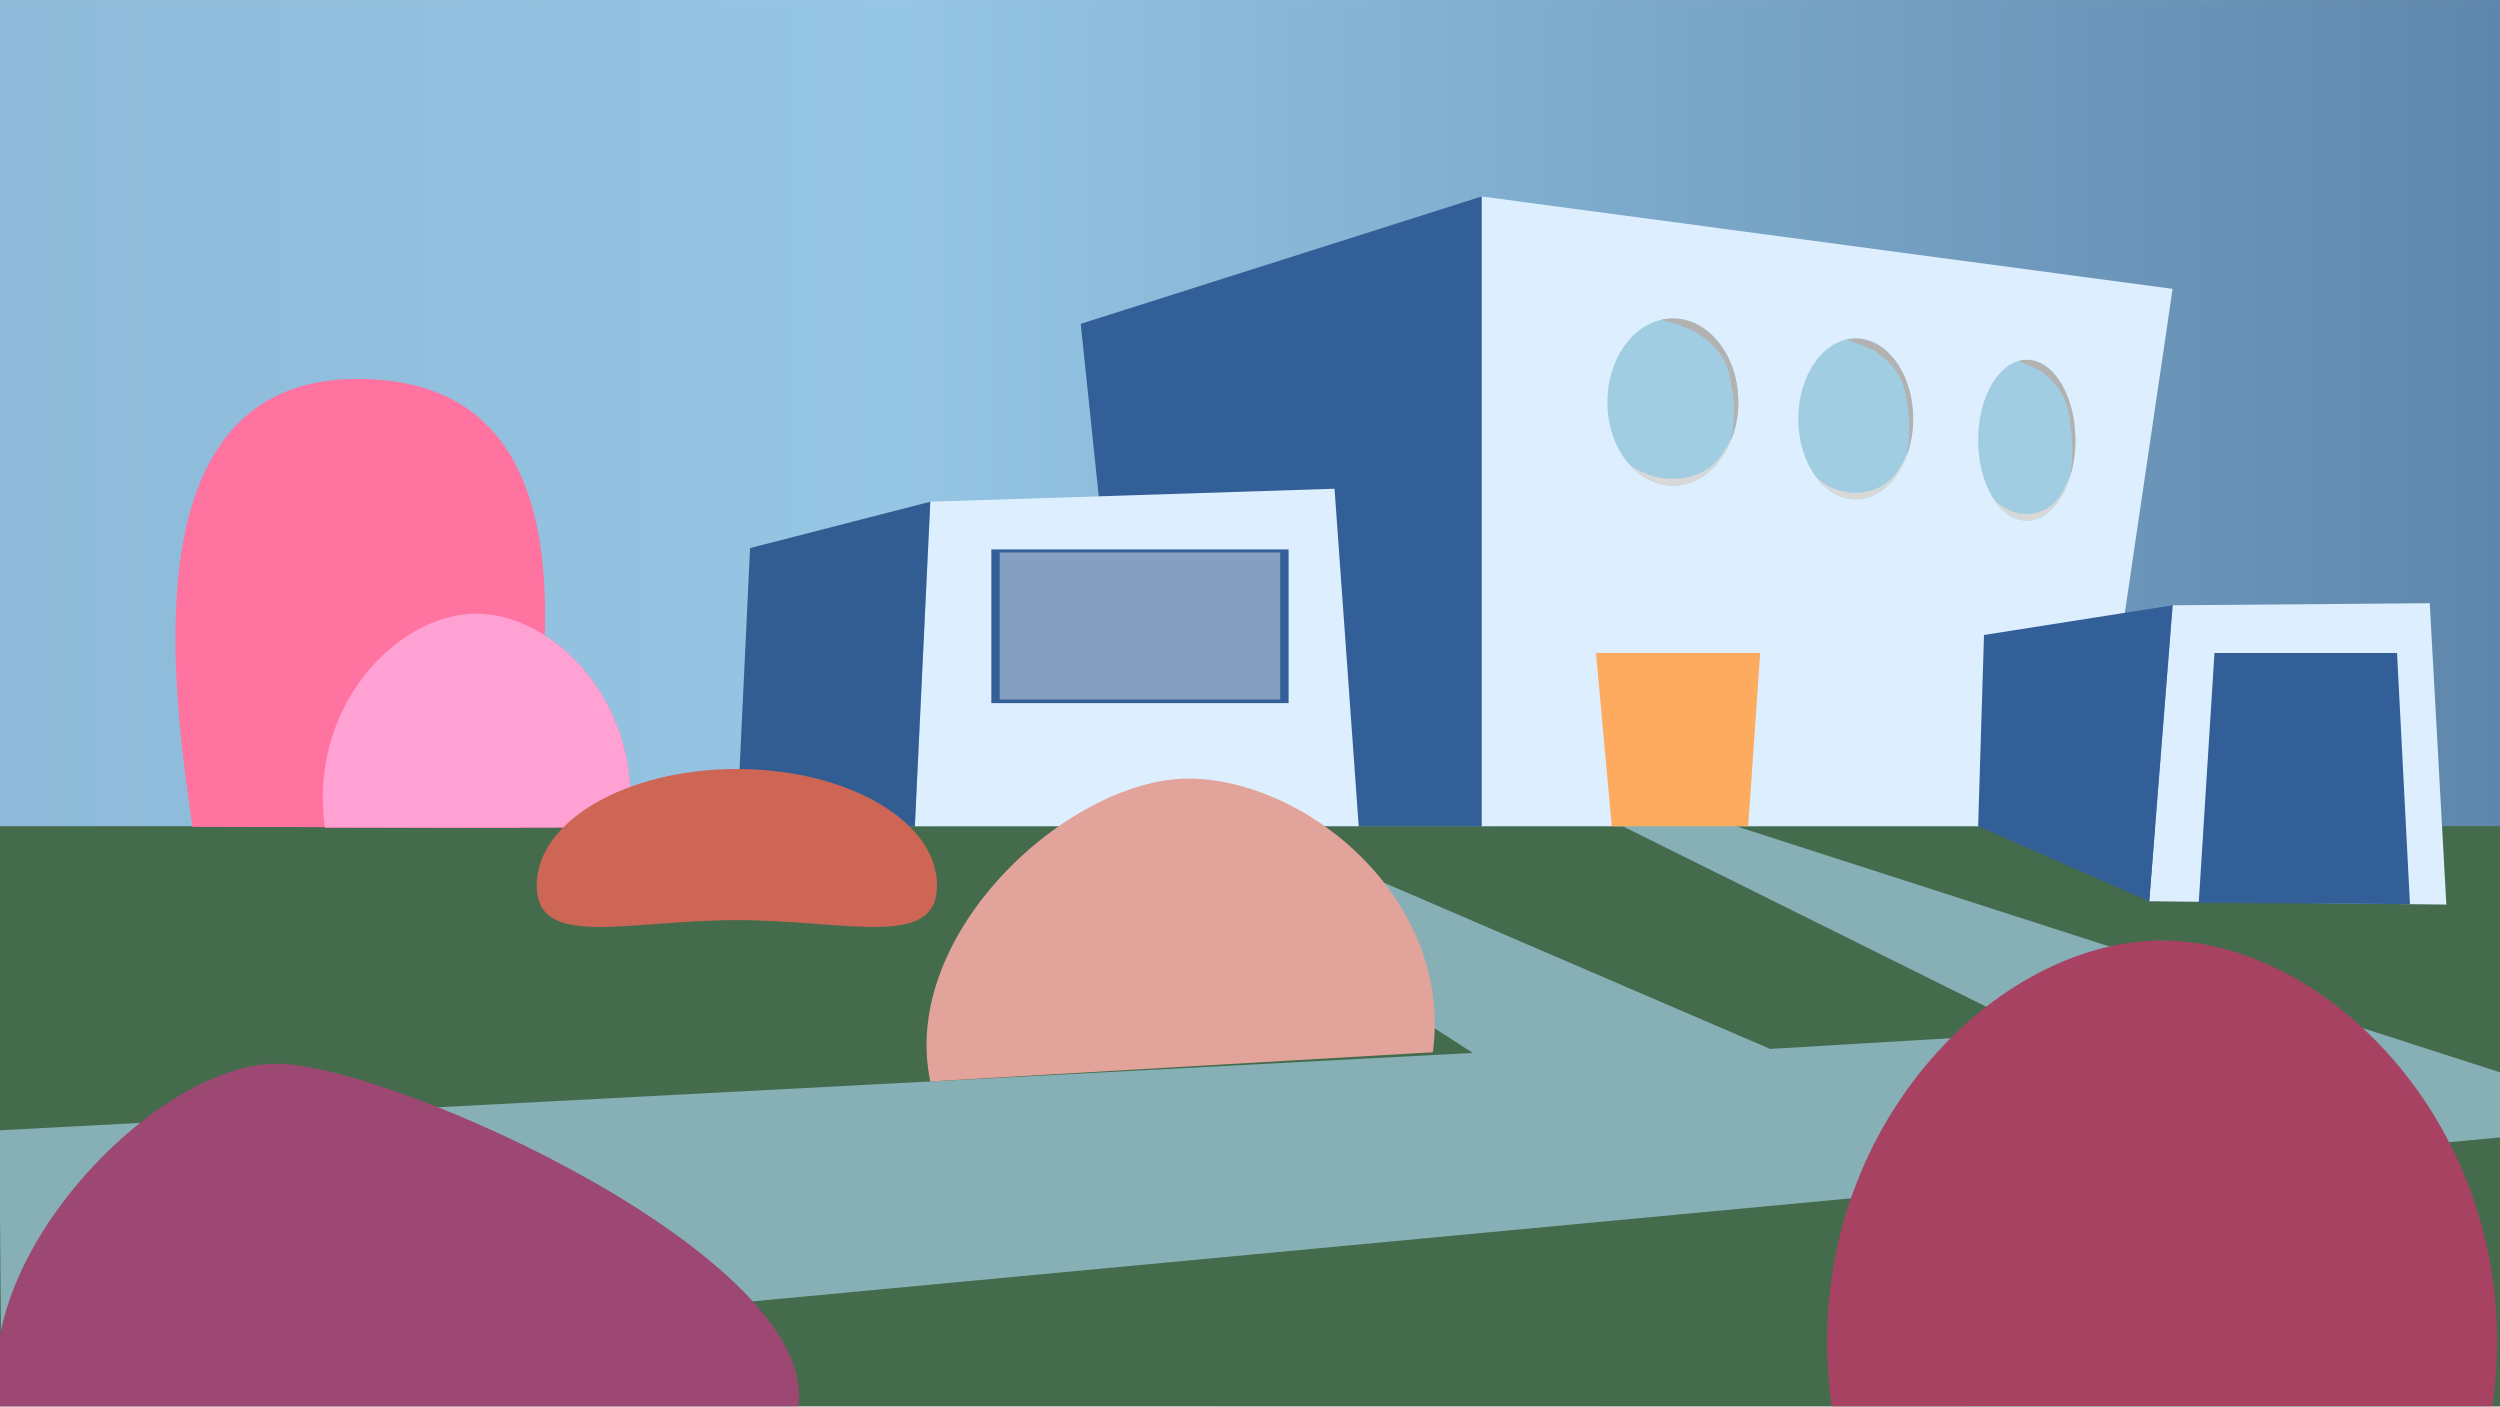
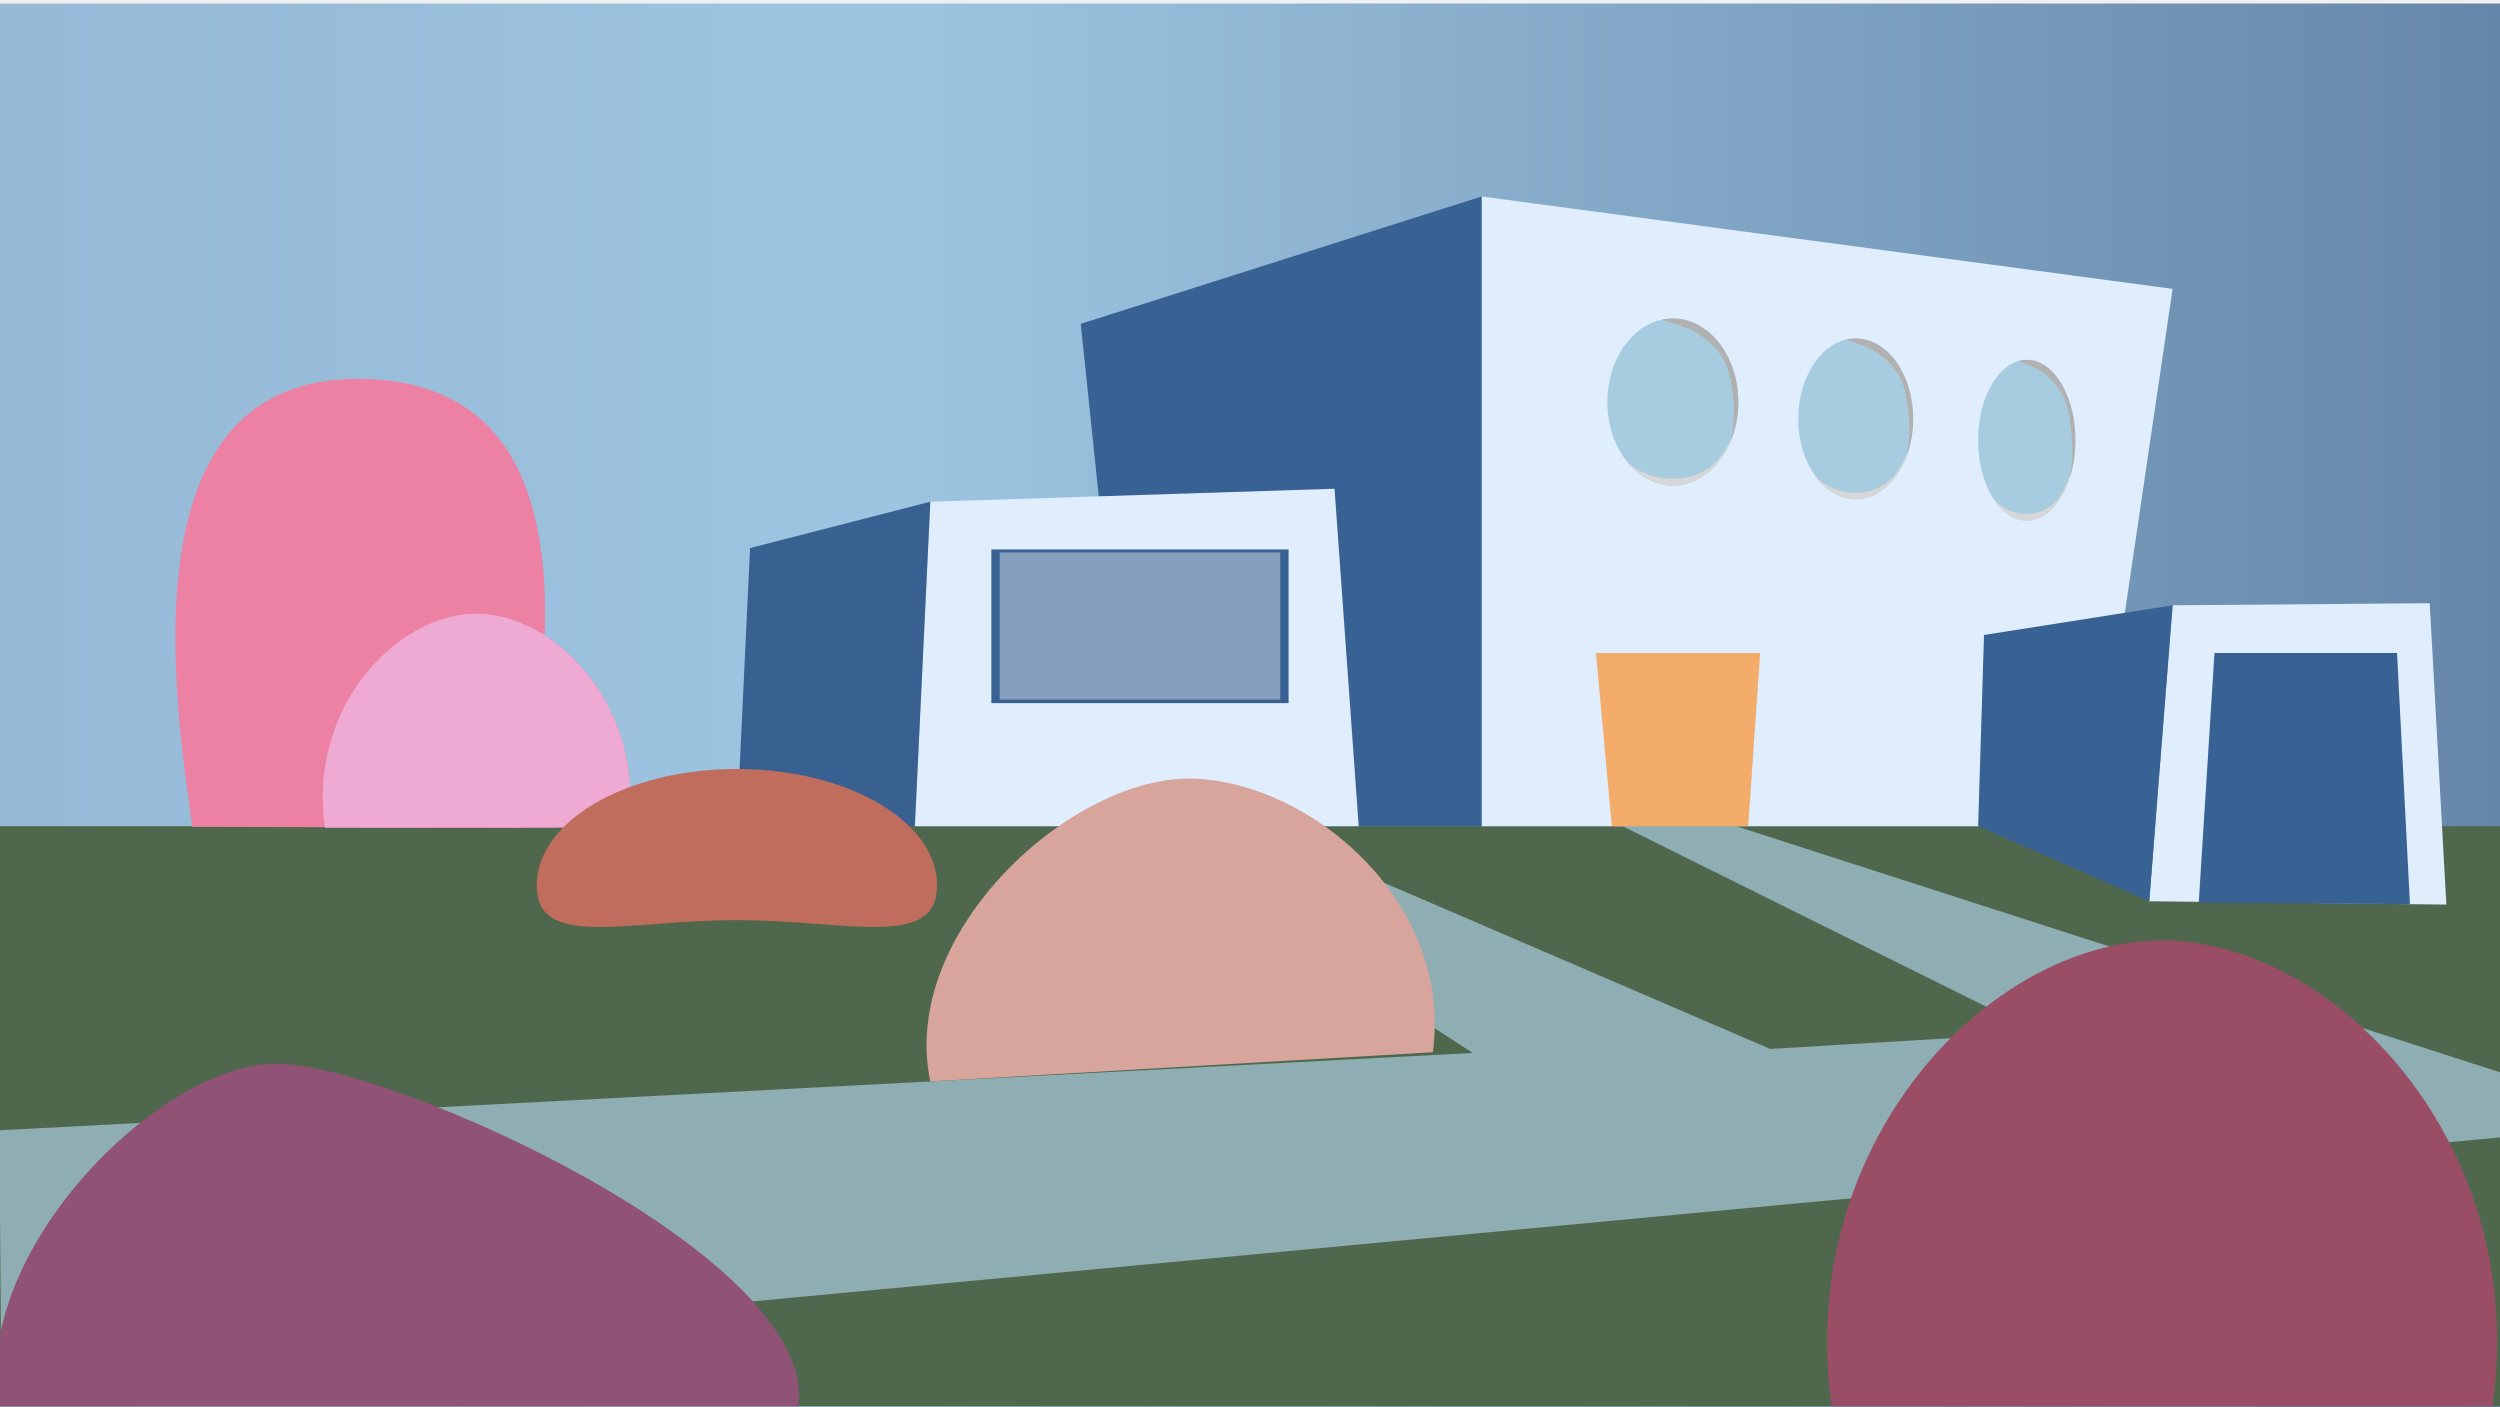
- <svg xmlns="http://www.w3.org/2000/svg" id="Layer_2" data-name="Layer 2" width="1920" height="1080" viewBox="0 0 1920 1080">
+ <svg xmlns="http://www.w3.org/2000/svg" id="Layer_1" data-name="Layer 1" width="1920" height="1080" viewBox="0 0 1920 1080">
  <defs>
-     <style>.cls-1{fill:url(#Sky_7);}.cls-2{fill:#456b4d;}.cls-3{fill:#ddeefe;}.cls-3,.cls-4,.cls-5,.cls-6{isolation:isolate;}.cls-4,.cls-7{fill:#325f97;}.cls-5{fill:#315d93;}.cls-14,.cls-6{fill:#a1cde2;}.cls-6{opacity:0.7;}.cls-8{fill:#849fc1;}.cls-9{fill:#ffab5f;}.cls-10{fill:#e2a39a;}.cls-11{fill:#9d4873;}.cls-12{fill:#ff73a0;}.cls-13{fill:#a84263;}.cls-15{fill:#d8d8d8;}.cls-16{fill:#b2b2b2;}.cls-17{fill:#ffa1d3;}.cls-18{fill:#ce6656;}</style>
-     <linearGradient id="Sky_7" y1="540.02" x2="1920" y2="540.02" gradientUnits="userSpaceOnUse">
-       <stop offset="0.01" stop-color="#8fbad9" />
-       <stop offset="0.36" stop-color="#95c6e4" />
-       <stop offset="1" stop-color="#5f87ac" />
+     <style>.cls-1{fill:#fff;}.cls-2{fill:#90bc79;}.cls-3{fill:url(#Sky_7);}.cls-4{fill:#4f684d;}.cls-5{fill:#dfedfc;}.cls-5,.cls-6,.cls-7,.cls-8{isolation:isolate;}.cls-6,.cls-9{fill:#396294;}.cls-7{fill:#386090;}.cls-16,.cls-8{fill:#a8ccdf;}.cls-8{opacity:0.7;}.cls-10{fill:#879fbe;}.cls-11{fill:#f3ac6a;}.cls-12{fill:#d7a59c;}.cls-13{fill:#905275;}.cls-14{fill:#ec81a3;}.cls-15{fill:#9a4e66;}.cls-17{fill:#d7d7d7;}.cls-18{fill:#b1b1b1;}.cls-19{fill:#efaad4;}.cls-20{fill:#c06d5d;}</style>
+     <linearGradient id="Sky_7" y1="542.7" x2="1920" y2="542.7" gradientUnits="userSpaceOnUse">
+       <stop offset="0.01" stop-color="#96b9d6" />
+       <stop offset="0.36" stop-color="#9dc5e1" />
+       <stop offset="1" stop-color="#6687a9" />
    </linearGradient>
  </defs>
-   <rect class="cls-1" y="0.02" width="1920" height="1080" />
-   <rect class="cls-2" y="634.51" width="1920" height="445.49" />
-   <polygon class="cls-3" points="1607.73 634.51 1137.9 634.51 1137.9 150.89 1668.57 221.84 1607.73 634.51" />
-   <polygon class="cls-4" points="1137.9 634.51 870.3 634.51 830 248.7 1137.9 150.89 1137.9 634.51" />
-   <polygon class="cls-3" points="1043.48 634.51 702.61 634.51 714.47 385.31 1024.92 375.35 1043.48 634.51" />
-   <polygon class="cls-3" points="1878.8 694.72 1650.61 692.15 1668.57 464.86 1866.03 463.26 1878.8 694.72" />
-   <polygon class="cls-5" points="702.61 634.51 565.92 634.51 576.05 420.91 714.47 385.31 702.61 634.51" />
-   <polygon class="cls-6" points="-0.51 868.07 1131.08 808.66 862.04 634.51 962.02 634.51 1359.46 805.58 1565.93 793.27 1246.15 634.51 1333.24 634.51 1920 823.54 1920 873.53 0.95 1053.59 -0.51 868.07" />
-   <rect class="cls-7" x="761.36" y="421.95" width="228.28" height="118.05" />
-   <rect class="cls-8" x="767.78" y="424.25" width="215.44" height="113.01" />
-   <polygon class="cls-7" points="1850.85 694.4 1688.63 693.35 1700.72 501.5 1840.92 501.5 1850.85 694.4" />
-   <polygon class="cls-7" points="1650.61 692.15 1519.22 634.51 1523.72 487.66 1668.57 464.86 1650.61 692.15" />
-   <polygon class="cls-9" points="1351.82 501.5 1225.73 501.5 1237.83 634.51 1342.61 634.51 1351.82 501.5" />
-   <path class="cls-10" d="M714.47,830.53C690.14,715.35,824.63,594.84,916.61,598s199.22,96.14,183.81,210.11" />
-   <path class="cls-11" d="M0,1080C-24.33,964.81,123.16,813.8,215.14,817s413.36,149,398,263" />
-   <path class="cls-12" d="M147.76,635c-14.13-100.39-51.08-344,126.75-344,193.73,0,141.22,244.11,126.66,344.63" />
-   <path class="cls-12" d="M249.52,635.55c-13.21-92.25,55.21-164.13,116.22-164.24s129.87,71.77,116.72,164.2" />
-   <path class="cls-13" d="M1406.83,1080C1378.06,879.1,1527.08,722.54,1660,722.31c133.1-.23,282.86,156.31,254.21,357.63" />
-   <ellipse class="cls-14" cx="1284.74" cy="308.78" rx="50.27" ry="64.19" />
-   <path class="cls-15" d="M1328.13,339.58a46.14,46.14,0,0,1-2.56,4.61c-4.41,7.73-10.33,14.59-18.88,18.67-16.75,8-38.28,5.9-53.18-4.78a22.52,22.52,0,0,1-4.75-4.52h0c9.14,12,21.89,19.42,36,19.42,20,0,37.25-14.89,45.35-36.47A31.51,31.51,0,0,1,1328.13,339.58Z" />
-   <path class="cls-16" d="M1329.46,338.08a78.47,78.47,0,0,0,5.55-29.3c0-35.45-22.51-64.19-50.27-64.19a40,40,0,0,0-8.57.95c.74.21,1.47.46,2.2.72s1.69.47,2.53.75a29.22,29.22,0,0,1,2.8,1l1.32.35a34.68,34.68,0,0,1,3.65,1c2.58.91,5.11,2,7.64,3l.86.36.81.29a21,21,0,0,1,6.67,3.82A53,53,0,0,1,1319.56,270c6.74,8.29,9.16,17.71,10.28,27.57.14.6.28,1.2.4,1.81,2.26,11.71,1.54,24.65-.32,36.35C1329.8,336.55,1329.64,337.32,1329.46,338.08Z" />
-   <path class="cls-17" d="M249.52,635.55c-13.21-92.25,55.21-164.13,116.22-164.24s129.87,71.77,116.72,164.2" />
-   <ellipse class="cls-14" cx="1425.17" cy="321.7" rx="44.12" ry="61.73" />
-   <path class="cls-15" d="M1463.25,351.31a46,46,0,0,1-2.25,4.43c-3.87,7.44-9.06,14-16.57,18-14.7,7.69-33.6,5.68-46.68-4.59a20.65,20.65,0,0,1-4.16-4.36h0c8,11.52,19.21,18.68,31.61,18.68,17.54,0,32.69-14.33,39.8-35.07A33,33,0,0,1,1463.25,351.31Z" />
-   <path class="cls-16" d="M1464.42,349.87a82,82,0,0,0,4.87-28.17c0-34.09-19.76-61.73-44.12-61.73a32.6,32.6,0,0,0-7.53.91c.65.21,1.3.45,1.93.7s1.49.44,2.22.71a25.61,25.61,0,0,1,2.46,1c.39.1.78.21,1.16.34a27.73,27.73,0,0,1,3.21,1c2.26.87,4.48,1.88,6.7,2.87l.75.35.71.27a18,18,0,0,1,5.86,3.68,48,48,0,0,1,13.09,12.68c5.91,8,8,17,9,26.51.13.57.25,1.15.35,1.73,2,11.26,1.36,23.71-.28,35C1464.71,348.4,1464.57,349.14,1464.42,349.87Z" />
-   <ellipse class="cls-14" cx="1556.55" cy="338.08" rx="37.34" ry="61.73" />
-   <path class="cls-15" d="M1588.78,367.69c-.57,1.52-1.2,3-1.9,4.44-3.28,7.44-7.67,14-14,17.95-12.44,7.69-28.43,5.68-39.5-4.59a19.7,19.7,0,0,1-3.52-4.35h0c6.78,11.52,16.25,18.68,26.74,18.68,14.85,0,27.67-14.33,33.69-35.07C1589.79,365.76,1589.31,366.75,1588.78,367.69Z" />
-   <path class="cls-16" d="M1589.77,366.26a95.3,95.3,0,0,0,4.12-28.18c0-34.09-16.71-61.73-37.34-61.73a23.5,23.5,0,0,0-6.36.91c.55.21,1.09.45,1.63.7s1.26.44,1.88.71a20.48,20.48,0,0,1,2.08,1l1,.34a20.56,20.56,0,0,1,2.71,1c1.92.87,3.8,1.87,5.68,2.86l.63.35.6.27a15.23,15.23,0,0,1,5,3.68c4.42,3.22,8,7.72,11.08,12.68,5,8,6.8,17,7.63,26.51.11.57.21,1.15.3,1.73,1.68,11.27,1.15,23.71-.24,35C1590,364.78,1589.9,365.52,1589.77,366.26Z" />
-   <path class="cls-18" d="M719.65,680c0-49.38-68.83-89.41-153.73-89.41s-153.73,40-153.73,89.41S481,706.68,565.92,706.68,719.65,729.39,719.65,680Z" />
+   <rect x="-618.66" y="160.06" width="435.71" height="1239.89" rx="12.45" transform="translate(270.74 216.02) rotate(22.78)" />
+   <rect class="cls-1" x="-612.78" y="170.6" width="435.71" height="1239.89" rx="7.67" transform="translate(275.28 214.57) rotate(22.78)" />
+   <rect class="cls-2" x="-413.31" y="234.18" width="378.1" height="295.91" rx="6.55" transform="translate(130.46 116.63) rotate(22.78)" />
+   <rect class="cls-3" y="2.7" width="1920" height="1080" />
+   <rect class="cls-4" y="634.51" width="1920" height="445.49" />
+   <polygon class="cls-5" points="1607.73 634.51 1137.9 634.51 1137.9 150.89 1668.57 221.84 1607.73 634.51" />
+   <polygon class="cls-6" points="1137.9 634.51 870.3 634.51 830 248.7 1137.9 150.89 1137.9 634.51" />
+   <polygon class="cls-5" points="1043.48 634.51 702.61 634.51 714.47 385.31 1024.92 375.35 1043.48 634.51" />
+   <polygon class="cls-5" points="1878.8 694.72 1650.61 692.15 1668.57 464.86 1866.03 463.26 1878.8 694.72" />
+   <polygon class="cls-7" points="702.61 634.51 565.92 634.51 576.05 420.91 714.47 385.31 702.61 634.51" />
+   <polygon class="cls-8" points="-0.51 868.07 1131.08 808.66 862.04 634.51 962.02 634.51 1359.46 805.58 1565.93 793.27 1246.15 634.51 1333.24 634.51 1920 823.54 1920 873.53 0.95 1053.59 -0.51 868.07" />
+   <rect class="cls-9" x="761.36" y="421.95" width="228.28" height="118.05" />
+   <rect class="cls-10" x="767.78" y="424.25" width="215.44" height="113.01" />
+   <polygon class="cls-9" points="1850.85 694.4 1688.63 693.35 1700.72 501.5 1840.92 501.5 1850.85 694.4" />
+   <polygon class="cls-9" points="1650.61 692.15 1519.22 634.51 1523.72 487.66 1668.57 464.86 1650.61 692.15" />
+   <polygon class="cls-11" points="1351.82 501.5 1225.73 501.5 1237.83 634.51 1342.61 634.51 1351.82 501.5" />
+   <path class="cls-12" d="M714.47,830.53C690.14,715.35,824.63,594.84,916.61,598s199.22,96.14,183.81,210.11" />
+   <path class="cls-13" d="M0,1080C-24.33,964.81,123.16,813.8,215.14,817s413.36,149,398,263" />
+   <path class="cls-14" d="M147.76,635c-14.13-100.39-51.08-344,126.75-344,193.73,0,141.22,244.11,126.66,344.63" />
+   <path class="cls-14" d="M249.52,635.55c-13.21-92.25,55.21-164.13,116.22-164.24s129.87,71.77,116.72,164.2" />
+   <path class="cls-15" d="M1406.83,1080C1378.06,879.1,1527.08,722.54,1660,722.31c133.1-.23,282.86,156.31,254.21,357.63" />
+   <ellipse class="cls-16" cx="1284.74" cy="308.78" rx="50.27" ry="64.19" />
+   <path class="cls-17" d="M1328.13,339.58a46.14,46.14,0,0,1-2.56,4.61c-4.41,7.73-10.33,14.59-18.88,18.67-16.75,8-38.28,5.9-53.18-4.78a22.52,22.52,0,0,1-4.75-4.52h0c9.14,12,21.89,19.42,36,19.42,20,0,37.25-14.89,45.35-36.47A31.51,31.51,0,0,1,1328.13,339.58Z" />
+   <path class="cls-18" d="M1329.46,338.08a78.47,78.47,0,0,0,5.55-29.3c0-35.45-22.51-64.19-50.27-64.19a40,40,0,0,0-8.57.95c.74.21,1.47.46,2.2.72s1.69.47,2.53.75a29.22,29.22,0,0,1,2.8,1l1.32.35a34.68,34.68,0,0,1,3.65,1c2.58.91,5.11,2,7.64,3l.86.36.81.29a21,21,0,0,1,6.67,3.82A53,53,0,0,1,1319.56,270c6.74,8.29,9.16,17.71,10.28,27.57.14.6.28,1.2.4,1.81,2.26,11.71,1.54,24.65-.32,36.35C1329.8,336.55,1329.64,337.32,1329.46,338.08Z" />
+   <path class="cls-19" d="M249.52,635.55c-13.21-92.25,55.21-164.13,116.22-164.24s129.87,71.77,116.72,164.2" />
+   <ellipse class="cls-16" cx="1425.17" cy="321.7" rx="44.12" ry="61.73" />
+   <path class="cls-17" d="M1463.25,351.31a46,46,0,0,1-2.25,4.43c-3.87,7.44-9.06,14-16.57,18-14.7,7.69-33.6,5.68-46.68-4.59a20.65,20.65,0,0,1-4.16-4.36h0c8,11.52,19.21,18.68,31.61,18.68,17.54,0,32.69-14.33,39.8-35.07A33,33,0,0,1,1463.25,351.31Z" />
+   <path class="cls-18" d="M1464.42,349.87a82,82,0,0,0,4.87-28.17c0-34.09-19.76-61.73-44.12-61.73a32.6,32.6,0,0,0-7.53.91c.65.21,1.3.45,1.93.7s1.49.44,2.22.71a25.61,25.61,0,0,1,2.46,1c.39.1.78.21,1.16.34a27.73,27.73,0,0,1,3.21,1c2.26.87,4.48,1.88,6.7,2.87l.75.35.71.27a18,18,0,0,1,5.86,3.68,48,48,0,0,1,13.09,12.68c5.91,8,8,17,9,26.51.13.57.25,1.15.35,1.73,2,11.26,1.36,23.71-.28,35C1464.71,348.4,1464.57,349.14,1464.42,349.87Z" />
+   <ellipse class="cls-16" cx="1556.55" cy="338.08" rx="37.34" ry="61.73" />
+   <path class="cls-17" d="M1588.78,367.69c-.57,1.52-1.2,3-1.9,4.44-3.28,7.44-7.67,14-14,17.95-12.44,7.69-28.43,5.68-39.5-4.59a19.7,19.7,0,0,1-3.52-4.35h0c6.78,11.52,16.25,18.68,26.74,18.68,14.85,0,27.67-14.33,33.69-35.07C1589.79,365.76,1589.31,366.75,1588.78,367.69Z" />
+   <path class="cls-18" d="M1589.77,366.26a95.3,95.3,0,0,0,4.12-28.18c0-34.09-16.71-61.73-37.34-61.73a23.5,23.5,0,0,0-6.36.91c.55.21,1.09.45,1.63.7s1.26.44,1.88.71a20.48,20.48,0,0,1,2.08,1l1,.34a20.56,20.56,0,0,1,2.71,1c1.92.87,3.8,1.87,5.68,2.86l.63.35.6.27a15.23,15.23,0,0,1,5,3.68c4.42,3.22,8,7.72,11.08,12.68,5,8,6.8,17,7.63,26.51.11.57.21,1.15.3,1.73,1.68,11.27,1.15,23.71-.24,35C1590,364.78,1589.9,365.52,1589.77,366.26Z" />
+   <path class="cls-20" d="M719.65,680c0-49.38-68.83-89.41-153.73-89.41s-153.73,40-153.73,89.41S481,706.68,565.92,706.68,719.65,729.39,719.65,680Z" />
</svg>
